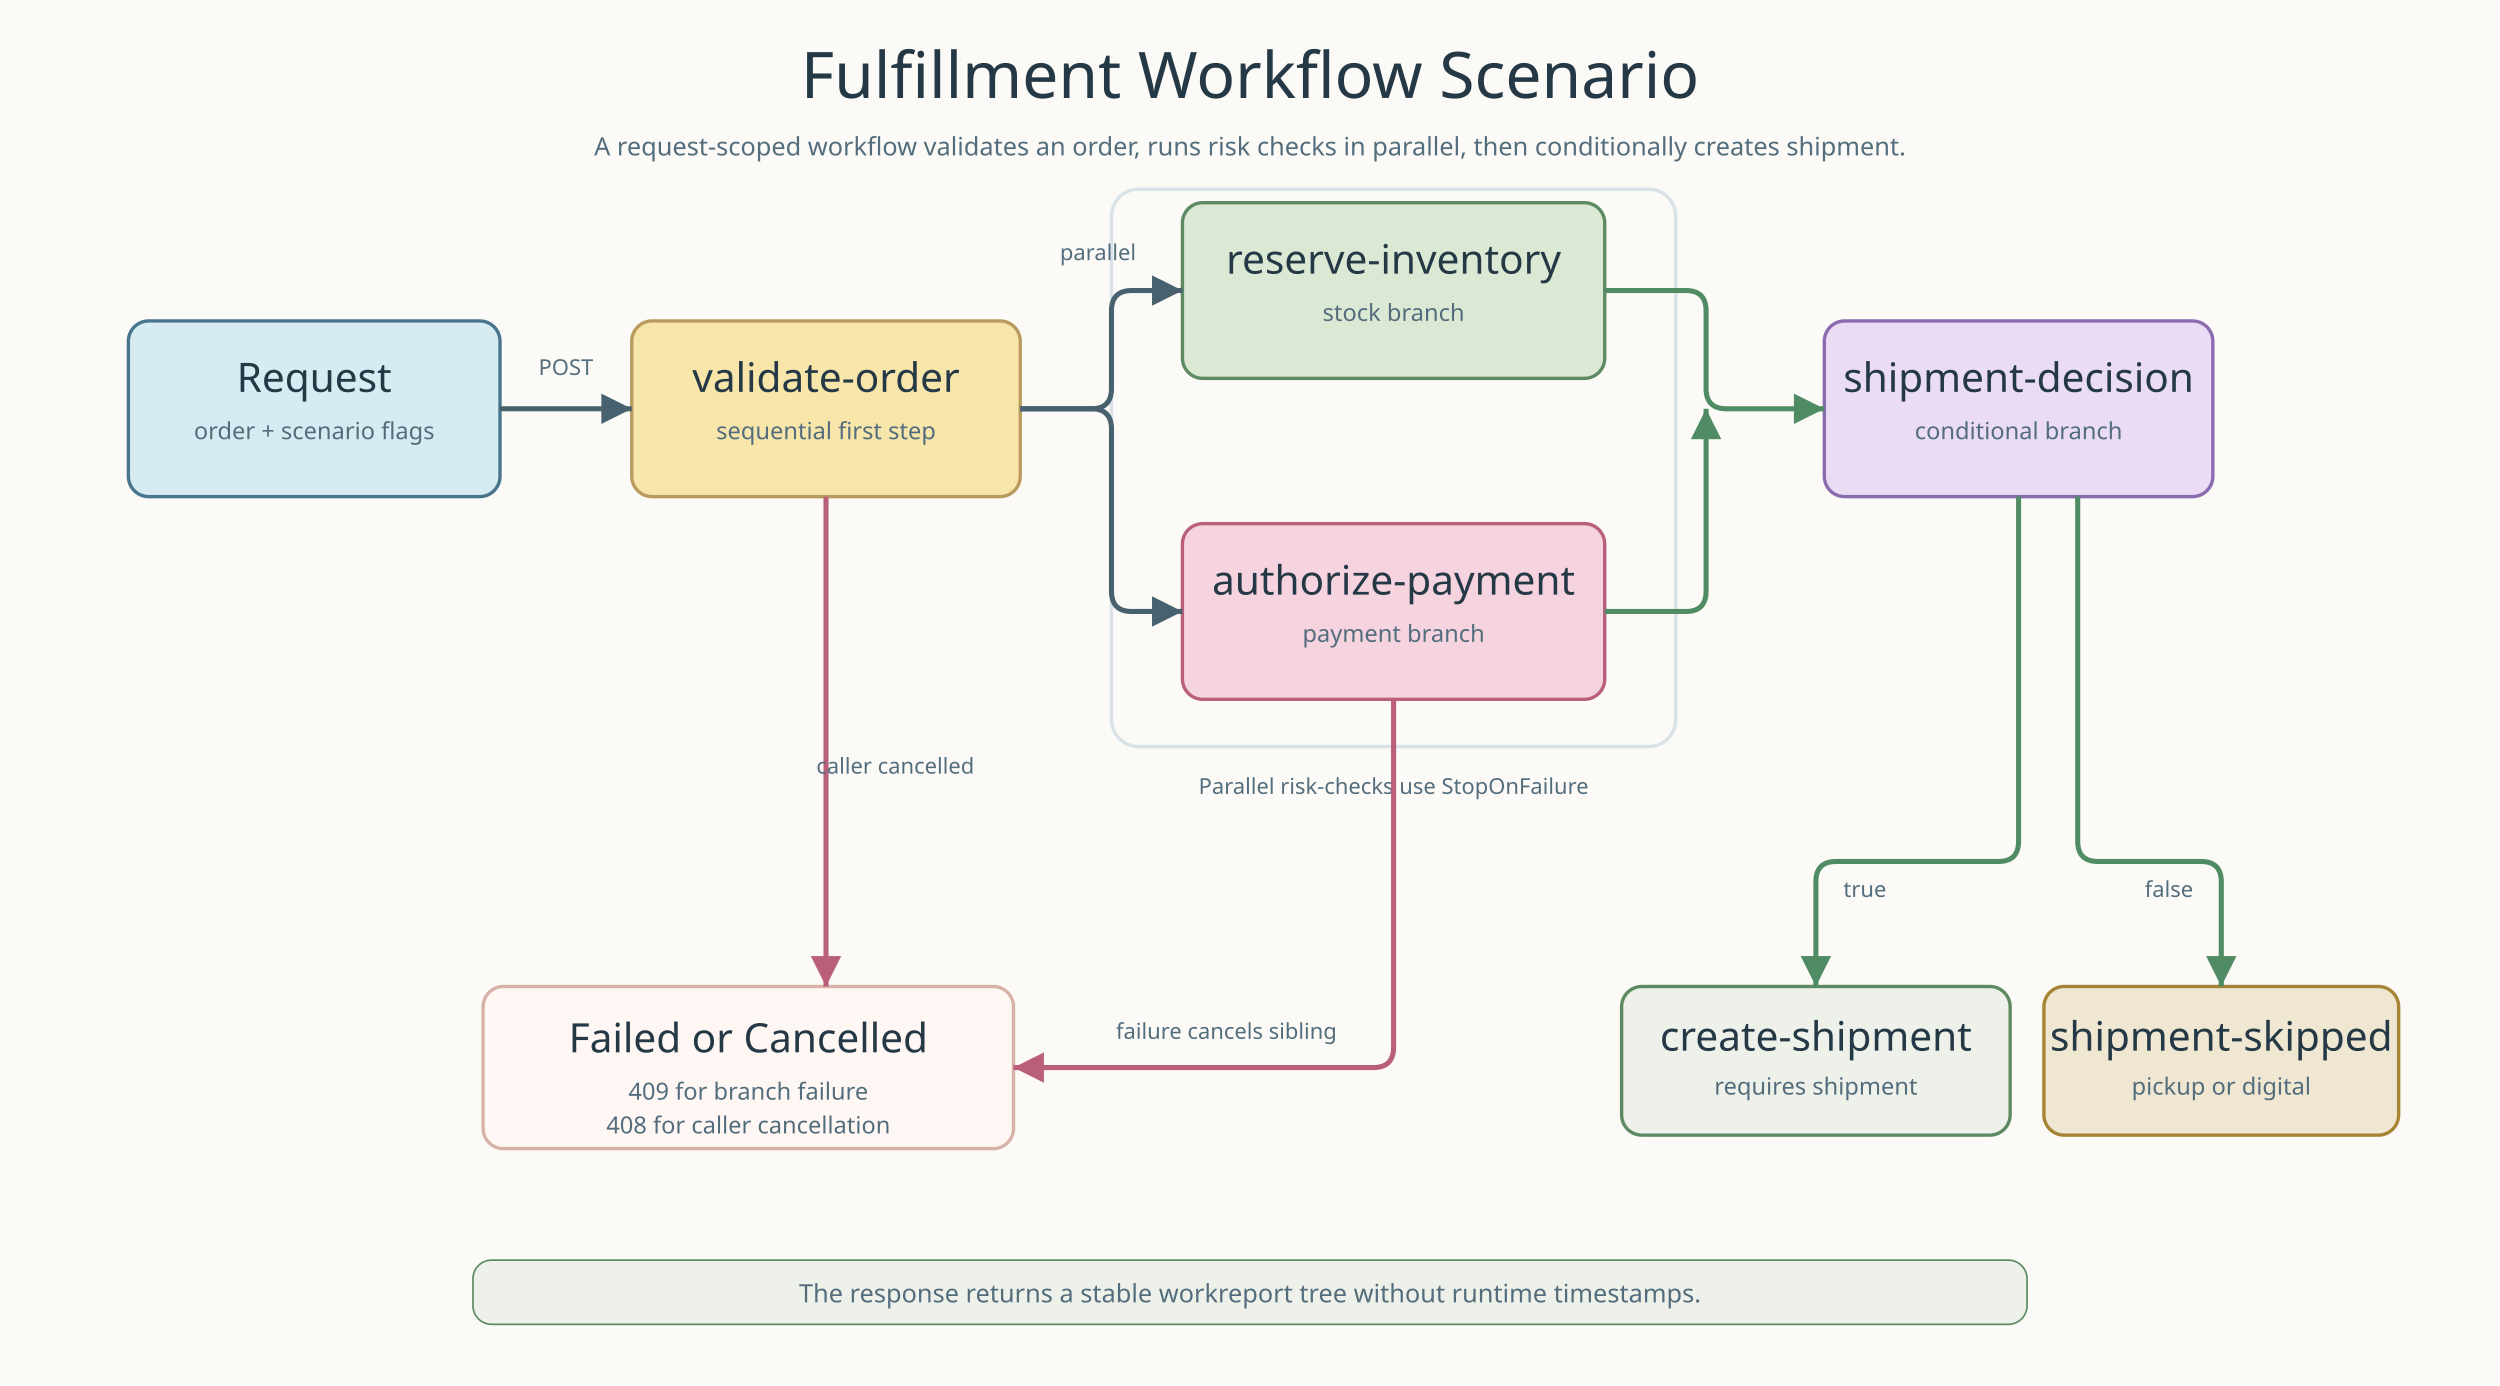
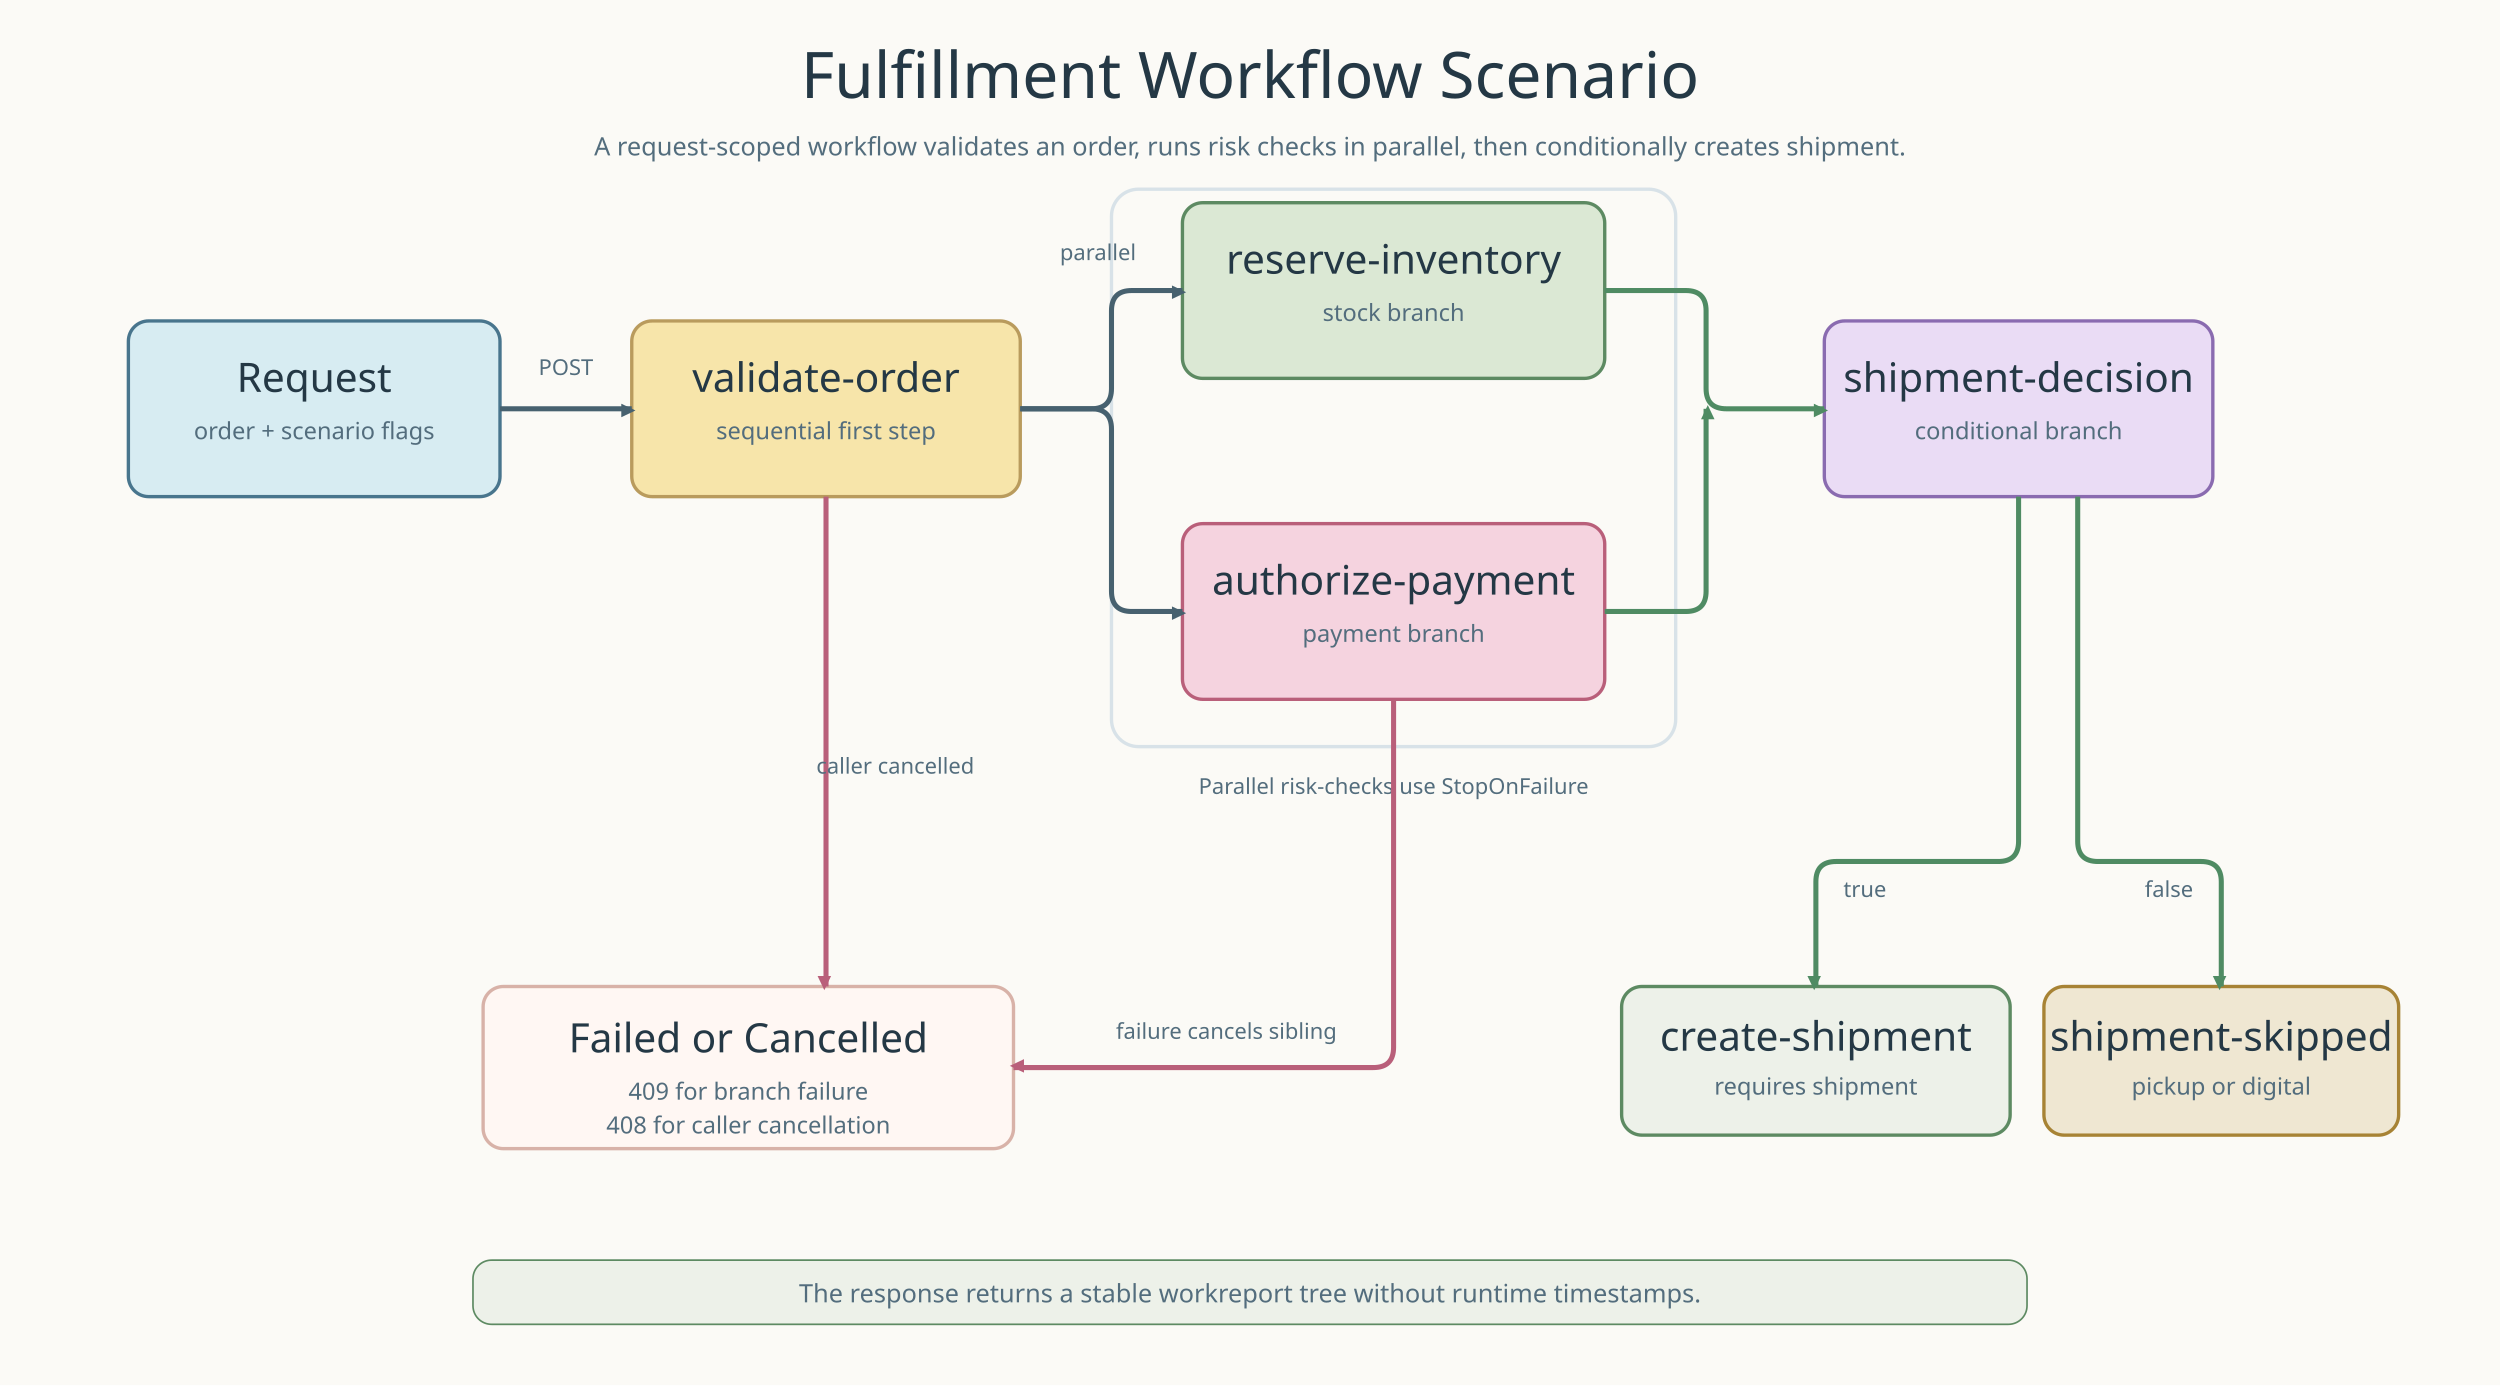
<svg xmlns="http://www.w3.org/2000/svg" width="1480" height="820" viewBox="0 0 1480 820" role="img" aria-labelledby="title desc">
  <defs>
-     <marker id="scenario-main" viewBox="0 0 8 8" markerWidth="8" markerHeight="8" refX="7" refY="4" orient="auto">
-       <polygon points="1,1 7,4 1,7" fill="#47616f" />
+     <marker id="scenario-main" viewBox="0 0 10 10" markerWidth="10" markerHeight="10" refX="7" refY="4" orient="auto" markerUnits="userSpaceOnUse" data-role="secondary" data-tip-direction="positive-x">
+       <path d="M 0.8 1 L 9.2 5 L 0.8 9 Z" fill="#47616f" stroke="#47616f" stroke-width="0" stroke-dasharray="none" />
    </marker>
-     <marker id="scenario-success" viewBox="0 0 8 8" markerWidth="8" markerHeight="8" refX="7" refY="4" orient="auto">
-       <polygon points="1,1 7,4 1,7" fill="#4f8b63" />
+     <marker id="scenario-success" viewBox="0 0 10 10" markerWidth="10" markerHeight="10" refX="7" refY="4" orient="auto" markerUnits="userSpaceOnUse" data-role="secondary" data-tip-direction="positive-x">
+       <path d="M 0.8 1 L 9.2 5 L 0.8 9 Z" fill="#4f8b63" stroke="#4f8b63" stroke-width="0" stroke-dasharray="none" />
    </marker>
-     <marker id="scenario-error" viewBox="0 0 8 8" markerWidth="8" markerHeight="8" refX="7" refY="4" orient="auto">
-       <polygon points="1,1 7,4 1,7" fill="#b95f7a" />
+     <marker id="scenario-error" viewBox="0 0 10 10" markerWidth="10" markerHeight="10" refX="7" refY="4" orient="auto" markerUnits="userSpaceOnUse" data-role="secondary" data-tip-direction="positive-x">
+       <path d="M 0.8 1 L 9.2 5 L 0.8 9 Z" fill="#b95f7a" stroke="#b95f7a" stroke-width="0" stroke-dasharray="none" />
    </marker>
    <style>
      @font-face { font-family: 'Architects Daughter'; src: url('file:///Users/debop/Library/Fonts/ArchitectsDaughter-Regular.ttf') format('truetype'); }
      @font-face { font-family: 'Comic Mono'; src: url('file:///Users/debop/Library/Fonts/ComicMono.ttf') format('truetype'); }
      .title { font-family: 'Architects Daughter'; font-size: 38px; fill: #243845; }
      .subtitle, .detail, .label { font-family: 'Comic Mono'; fill: #536d7d; }
      .subtitle { font-size: 15px; }
      .card-title { font-family: 'Architects Daughter'; font-size: 24px; fill: #243845; }
      .detail { font-size: 14px; }
      .label { font-size: 13px; }
      .main { fill: none; stroke: #47616f; stroke-width: 3; marker-end: url(#scenario-main); }
      .success { fill: none; stroke: #4f8b63; stroke-width: 3; marker-end: url(#scenario-success); }
      .error { fill: none; stroke: #b95f7a; stroke-width: 3; marker-end: url(#scenario-error); }
    </style>
  </defs>
  <rect width="1480" height="820" fill="#fbfaf6" />
  <text class="title" x="740" y="58" text-anchor="middle">Fulfillment Workflow Scenario</text>
  <text class="subtitle" x="740" y="92" text-anchor="middle">A request-scoped workflow validates an order, runs risk checks in parallel, then conditionally creates shipment.</text>
  <g transform="translate(76 190)">
    <rect width="220" height="104" rx="12" fill="#d7ecf2" stroke="#48758d" stroke-width="2" />
    <text class="card-title" x="110" y="42" text-anchor="middle">Request</text>
    <text class="detail" x="110" y="70" text-anchor="middle">order + scenario flags</text>
  </g>
  <g transform="translate(374 190)">
    <rect width="230" height="104" rx="12" fill="#f7e5aa" stroke="#b99b5d" stroke-width="2" />
    <text class="card-title" x="115" y="42" text-anchor="middle">validate-order</text>
    <text class="detail" x="115" y="70" text-anchor="middle">sequential first step</text>
  </g>
  <g transform="translate(700 120)">
    <rect width="250" height="104" rx="12" fill="#dbe8d4" stroke="#5d8a62" stroke-width="2" />
    <text class="card-title" x="125" y="42" text-anchor="middle">reserve-inventory</text>
    <text class="detail" x="125" y="70" text-anchor="middle">stock branch</text>
  </g>
  <g transform="translate(700 310)">
    <rect width="250" height="104" rx="12" fill="#f5d3df" stroke="#b95f7a" stroke-width="2" />
    <text class="card-title" x="125" y="42" text-anchor="middle">authorize-payment</text>
    <text class="detail" x="125" y="70" text-anchor="middle">payment branch</text>
  </g>
  <rect x="658" y="112" width="334" height="330" rx="16" fill="none" stroke="#d8e2e8" stroke-width="2" />
  <text class="label" x="825" y="470" text-anchor="middle">Parallel risk-checks use StopOnFailure</text>
  <g transform="translate(1080 190)">
    <rect width="230" height="104" rx="12" fill="#eadcf5" stroke="#8a6bb0" stroke-width="2" />
    <text class="card-title" x="115" y="42" text-anchor="middle">shipment-decision</text>
    <text class="detail" x="115" y="70" text-anchor="middle">conditional branch</text>
  </g>
  <g transform="translate(960 584)">
    <rect width="230" height="88" rx="12" fill="#edf1e9" stroke="#5d8a62" stroke-width="2" />
    <text class="card-title" x="115" y="38" text-anchor="middle">create-shipment</text>
    <text class="detail" x="115" y="64" text-anchor="middle">requires shipment</text>
  </g>
  <g transform="translate(1210 584)">
    <rect width="210" height="88" rx="12" fill="#efe7d2" stroke="#a78335" stroke-width="2" />
    <text class="card-title" x="105" y="38" text-anchor="middle">shipment-skipped</text>
    <text class="detail" x="105" y="64" text-anchor="middle">pickup or digital</text>
  </g>
  <g transform="translate(286 584)">
    <rect width="314" height="96" rx="12" fill="#fff7f3" stroke="#d8b2a8" stroke-width="2" />
    <text class="card-title" x="157" y="39" text-anchor="middle">Failed or Cancelled</text>
    <text class="detail" x="157" y="67" text-anchor="middle">409 for branch failure</text>
    <text class="detail" x="157" y="87" text-anchor="middle">408 for caller cancellation</text>
  </g>
  <path class="main" d="M 296 242 H 374" />
  <text class="label" x="335" y="222" text-anchor="middle">POST</text>
  <path class="main" d="M 604 242 H 646 Q 658 242 658 230 V 184 Q 658 172 670 172 H 700" />
  <text class="label" x="650" y="154" text-anchor="middle">parallel</text>
  <path class="main" d="M 604 242 H 646 Q 658 242 658 254 V 350 Q 658 362 670 362 H 700" />
  <path class="success" d="M 950 172 H 998 Q 1010 172 1010 184 V 230 Q 1010 242 1022 242 H 1080" />
  <path class="success" d="M 950 362 H 998 Q 1010 362 1010 350 V 242" />
  <path class="success" d="M 1195 294 V 498 Q 1195 510 1183 510 H 1087 Q 1075 510 1075 522 V 584" />
  <text class="label" x="1104" y="531" text-anchor="middle">true</text>
  <path class="success" d="M 1230 294 V 498 Q 1230 510 1242 510 H 1303 Q 1315 510 1315 522 V 584" />
  <text class="label" x="1284" y="531" text-anchor="middle">false</text>
  <path class="error" d="M 825 414 V 620 Q 825 632 813 632 H 600" />
  <text class="label" x="726" y="615" text-anchor="middle">failure cancels sibling</text>
  <path class="error" d="M 489 294 V 584" />
  <text class="label" x="530" y="458" text-anchor="middle">caller cancelled</text>
  <rect x="280" y="746" width="920" height="38" rx="11" fill="#edf1e9" stroke="#5d8a62" />
  <text class="subtitle" x="740" y="771" text-anchor="middle">The response returns a stable workreport tree without runtime timestamps.</text>
</svg>
